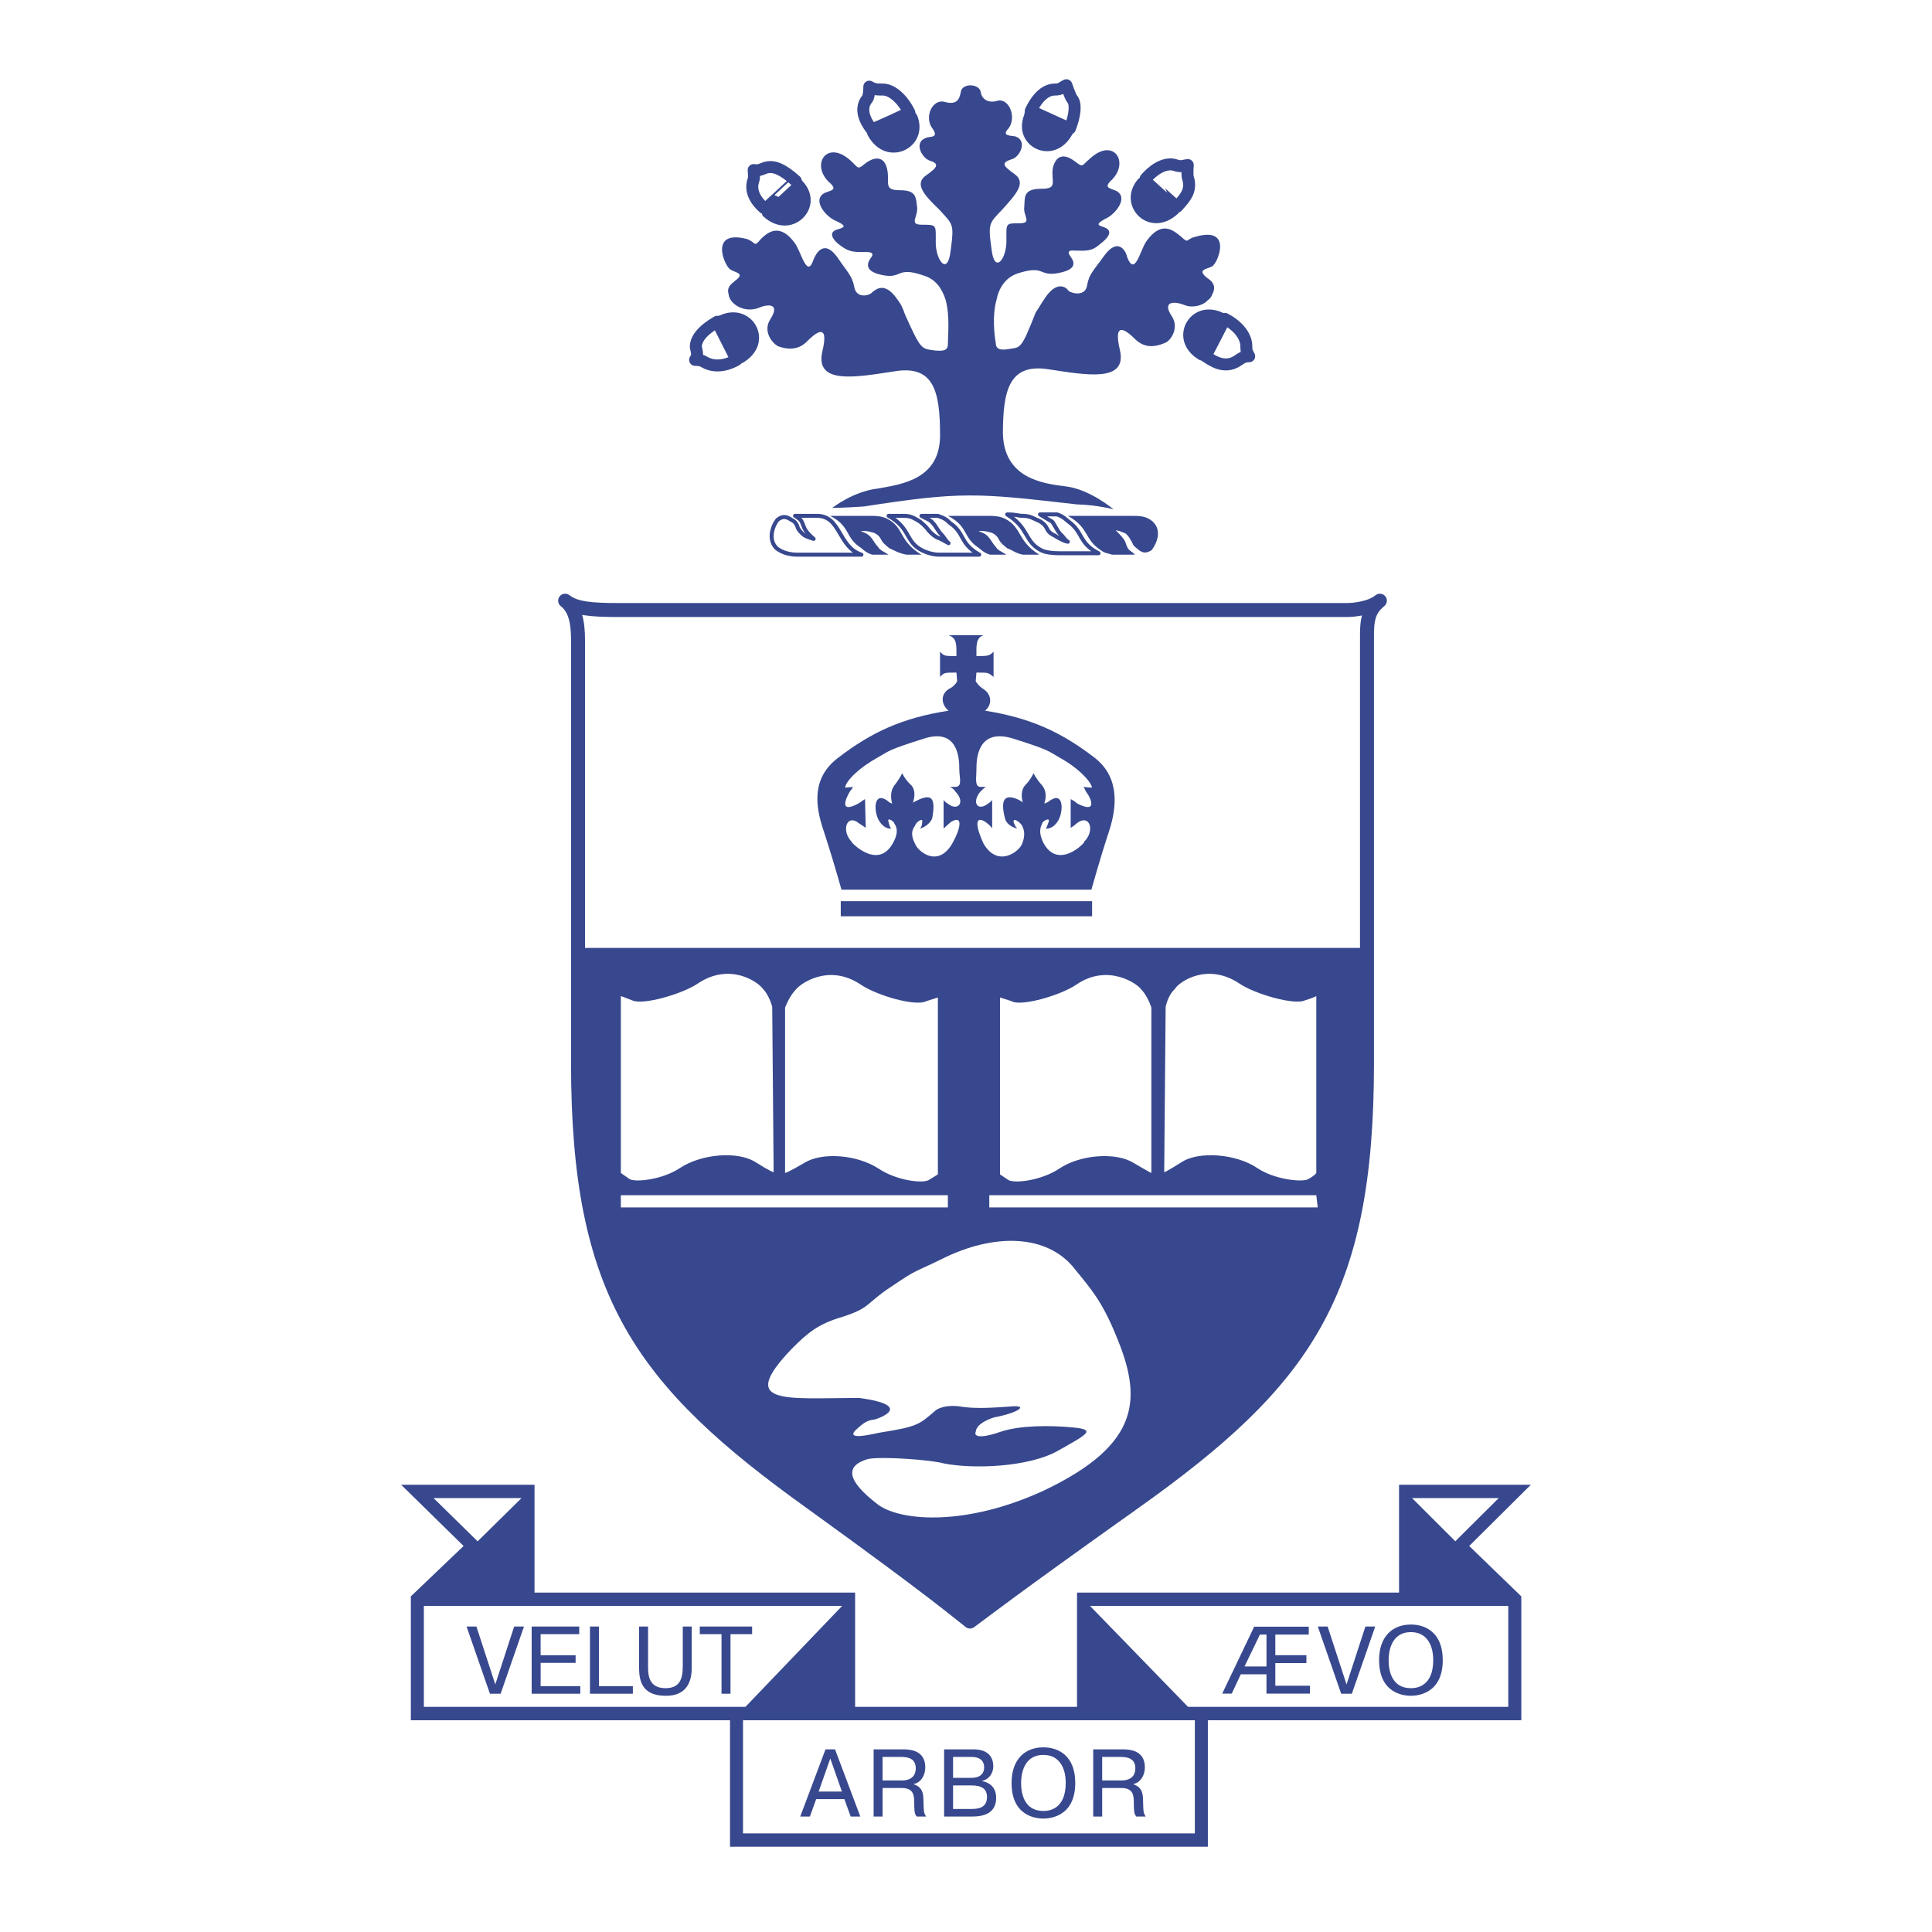
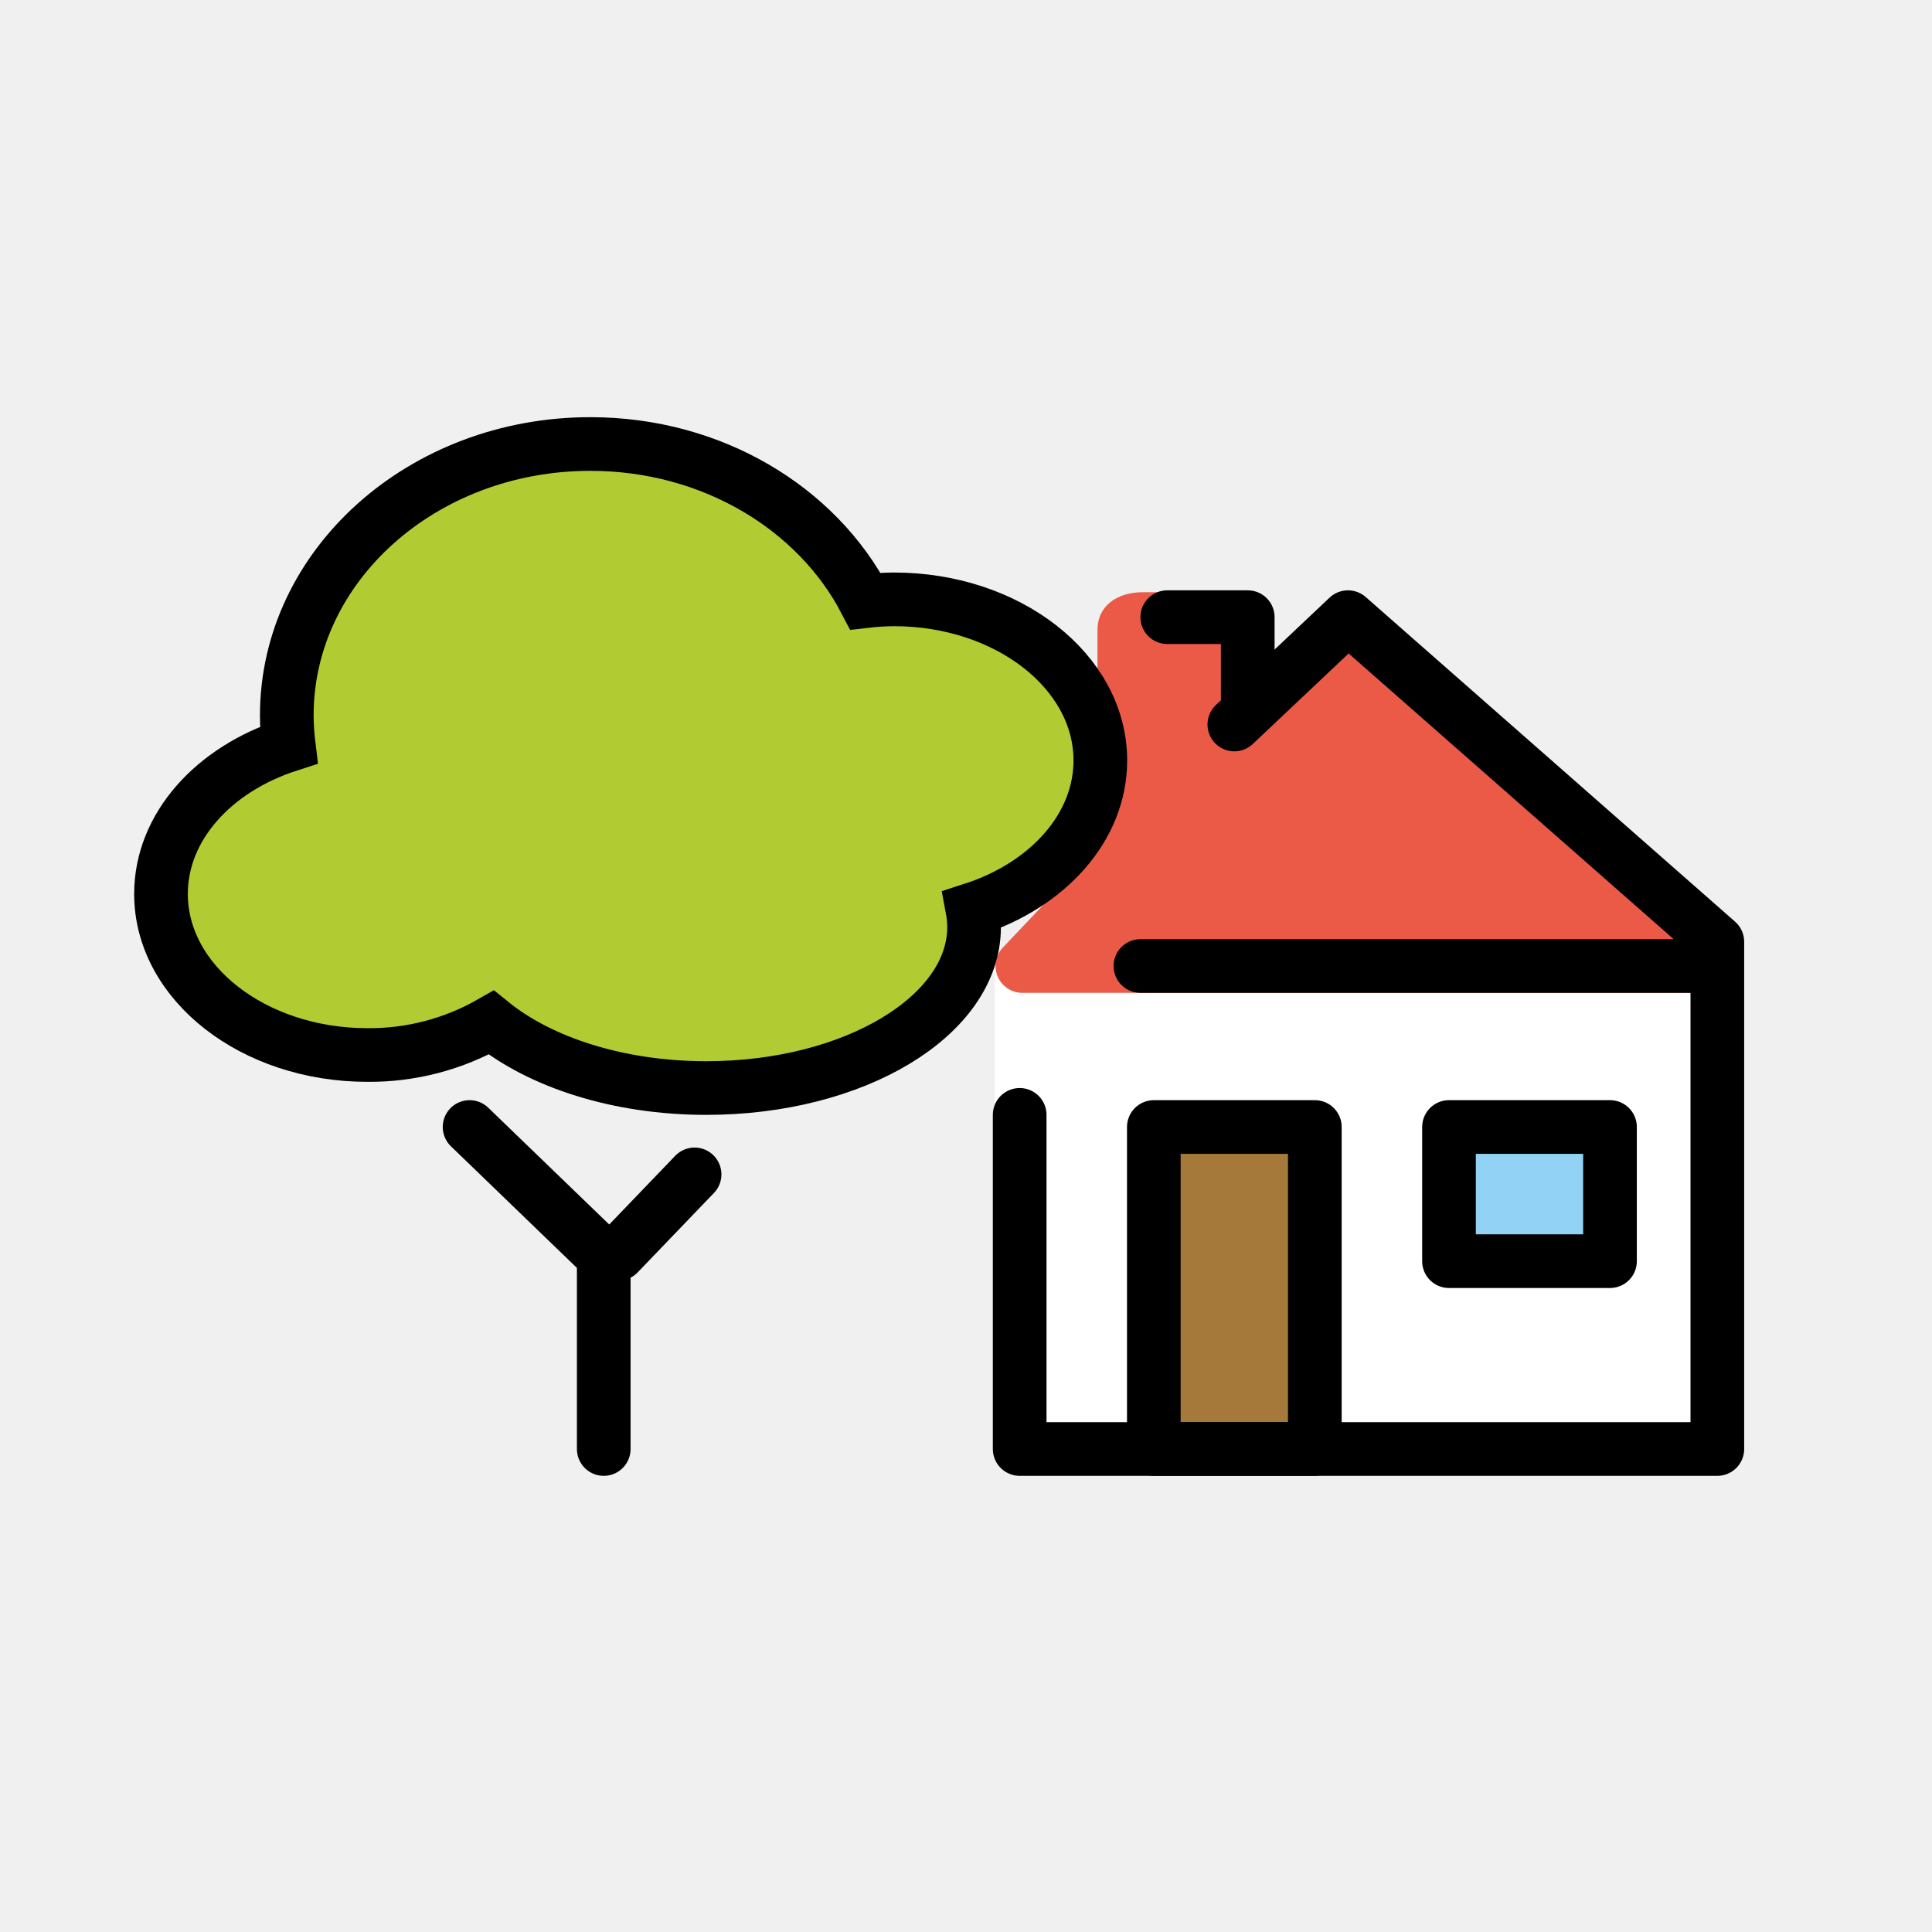
- <svg xmlns="http://www.w3.org/2000/svg" width="2500" height="2500" viewBox="0 0 192.756 192.756">
-   <path fill-rule="evenodd" clip-rule="evenodd" fill="#fff" d="M0 0h192.756v192.756H0V0z" />
-   <path d="M53.33 148.133v10.758h31.986v11.404h22.139v-11.404h32.129v-10.758h13.15l-6.15 6.111 5.197 5.027v12.357h-31.273v12.623H72.833v-12.623H40.99V159.27l5.262-5.025-6.229-6.111H53.33v-.001zm21.041 22.162l9.647-10.07h-41.73v10.07h32.083zm44.16 0h31.951v-10.07h-41.729l9.778 10.07zm26.666-16.524l4.332-4.307h-8.648l4.316 4.307zm-93.165-4.306h-8.776l4.398 4.314 4.378-4.314zm22.099 22.164v11.289h45.078v-11.289H74.131z" fill-rule="evenodd" clip-rule="evenodd" fill="#38488e" />
-   <path d="M78.327 117.025v-16.498s.428-1.146 1.068-1.793c.428-.574 3.277-2.654 6.483-.502 1.567 1.076 5.485 2.223 6.554 1.65.855-.287 1.14-.359 1.14-.359v17.645s-.071.072-.926.574c-.712.357-3.277 0-4.987-1.148-2.208-1.434-5.699-1.648-7.409-.574-1.71 1.005-1.923 1.005-1.923 1.005zM114.871 117.025v-16.498s-.355-1.146-.996-1.793c-.357-.574-3.35-2.654-6.482-.502-1.568 1.076-5.557 2.223-6.482 1.65-.855-.287-1.141-.359-1.141-.359v17.645s.213.215.855.574c.711.357 3.348 0 5.057-1.148 2.137-1.434 5.699-1.648 7.41-.574 1.709 1.005 1.779 1.005 1.779 1.005z" fill-rule="evenodd" clip-rule="evenodd" fill="#fff" />
-   <path d="M136.385 106.051c0 23.023-6.125 31.703-23.293 43.896-12.609 8.965-14.748 10.686-16.314 11.834-1.496-1.148-3.206-2.727-15.815-11.834-17.026-12.193-23.295-20.873-23.295-43.896V94.575h78.717v11.476z" fill-rule="evenodd" clip-rule="evenodd" fill="#38488e" />
-   <path d="M56.385 59.931c.998.789 2.564.932 5.343.932h72.592c.926 0 2.492-.215 3.348-.932-.855.717-1.283 1.435-1.283 3.299v42.82c0 23.023-6.125 31.703-23.293 43.896-12.609 8.965-14.748 10.686-16.314 11.834-1.496-1.148-3.206-2.727-15.815-11.834-17.026-12.193-23.294-20.873-23.294-43.896V63.875c-.001-1.864-.286-3.155-1.284-3.944z" fill="none" stroke="#38488e" stroke-width="1.395" stroke-linecap="round" stroke-linejoin="round" stroke-miterlimit="2.613" />
-   <path fill-rule="evenodd" clip-rule="evenodd" fill="#38488e" d="M83.883 91.418h25.076v-1.506H83.883v1.506zM96.492 88.765h12.396s.854-3.084 1.779-5.881c.713-2.224 1.141-5.308-1.496-7.316-3.275-2.51-6.34-3.945-10.898-4.662.713-.574.713-1.578-.143-2.152-.498-.287-.783-.789-.783-.789l.07-.861c1.283 0 1.141 0 1.711.43v-2.51c-.428.43-.57.43-1.711.43 0-1.076-.07-1.793.713-2.08h-3.49c.855.287.784 1.004.784 2.08-1.211 0-1.211 0-1.638-.43v2.51c.427-.43.427-.43 1.638-.43l.071.861s-.214.502-.855.789c-.854.574-.712 1.578 0 2.152-4.63.717-7.694 2.152-10.971 4.662-2.707 2.008-2.351 4.805-1.496 7.316a145.046 145.046 0 0 1 1.781 5.881h12.538z" />
-   <path d="M105.682 75.567c1.711.932 3.064 2.223 3.277 3.012-.285 0-.855-.072-.855-.072s.143.215.215.43c.57.717 1.211 2.295-.855 1.22-.213-.215-.641-.43-.641-.43v2.869s.355-.215.57-.43c1.354-1.076 1.922.789.711 1.865.643-.502-2.279 2.941-3.918.215-.711-1.291-.285-1.864-.213-2.08 0-.215.855-.717.641-.144-.213.646-.285.646-.285.646s.713.144 1.283-.861c.498-.932.498-2.869-.855-1.937-.355.287-.57.287-.57.287s.428-1.004-.213-1.793c-.641-.717-.855-1.22-.855-1.22s-.285.646-.854 1.22c-.57.645-.215 1.721-.215 1.721s-.07-.144-.57-.358c-1.211-.502-1.709 0-1.211 1.936.215.789 1.211 1.004 1.211 1.004s-.213-.215-.355-.646c-.072-.502.641 0 .855.359.07.215.426.717 0 1.793-.285.789-2.424 2.438-3.848 0-.713-1.506-.998-2.941.213-2.152.57.43.643.646.643.646v-2.94s.143.143-.713.645c-.855.431-1.283-.43-.428-1.435.215-.215.498-.43.498-.43h-.498c-.641 0-.428-.86-.428-1.793 0-.932.072-4.16 3.705-3.012 3.632 1.148 3.419 1.219 4.558 1.865z" fill-rule="evenodd" clip-rule="evenodd" fill="#fff" />
-   <path d="M117.223 20.411c.355.287.57.502.355.86-2.85 2.726-6.268-.717-4.061-3.371.357-.287.428-.502.785-.071.427.286 2.708 2.366 2.921 2.582z" fill-rule="evenodd" clip-rule="evenodd" fill="#38488e" />
-   <path d="M117.436 20.625c.855-.932 1.496-1.649 1.068-2.94-.07-.431 0-1.148 0-1.22-.498.072-.641.216-1.281 0-.713-.215-1.781.072-2.92 1.363 0 .001 3.062 2.797 3.133 2.797z" fill-rule="evenodd" clip-rule="evenodd" fill="#fff" stroke="#38488e" stroke-width="1.195" stroke-linecap="round" stroke-linejoin="round" stroke-miterlimit="2.613" />
-   <path d="M106.537 12.664c.428.144.641.359.498.646-1.781 3.443-6.125 1.363-4.844-1.865.072-.431.072-.646.641-.358.428.214 3.348 1.505 3.705 1.577z" fill-rule="evenodd" clip-rule="evenodd" fill="#38488e" />
-   <path d="M106.75 12.808c.5-1.292.643-2.439.215-2.941-.215-.287-.57-1.363-.57-1.363-.498.215-.498.43-1.141.43-.854 0-1.709.646-2.422 2.152 0-.072 3.775 1.722 3.918 1.722z" fill-rule="evenodd" clip-rule="evenodd" fill="#fff" stroke="#38488e" stroke-width="1.195" stroke-linecap="round" stroke-linejoin="round" stroke-miterlimit="2.613" />
-   <path d="M120.428 35.329c-.213.431-.355.79-.783.574-3.277-1.937-.998-6.168 2.279-4.734.285.215.641.215.285.646-.213.502-1.709 3.227-1.781 3.514z" fill-rule="evenodd" clip-rule="evenodd" fill="#38488e" />
-   <path d="M120.285 35.544c.57.358 1.854 1.363 3.207.431.428-.287.641-.431 1.139-.431-.213-.431-.285-.431-.285-1.004 0-.861-.641-1.937-2.137-2.726l-1.924 3.73z" fill-rule="evenodd" clip-rule="evenodd" fill="#fff" stroke="#38488e" stroke-width="1.195" stroke-linecap="round" stroke-linejoin="round" stroke-miterlimit="2.613" />
-   <path d="M76.403 20.697c-.285.359-.498.574-.285.861 2.849 2.654 6.34-.861 3.989-3.443-.285-.287-.356-.502-.712-.072-.428.288-2.778 2.511-2.992 2.654z" fill-rule="evenodd" clip-rule="evenodd" fill="#38488e" />
-   <path d="M76.332 20.841c-.356-.287-1.71-1.435-1.14-2.941.072-.287 0-.932 0-.932.499.072.57 0 1.14-.215.855-.287 1.781.144 3.063 1.291 0-.001-3.063 2.869-3.063 2.797z" fill-rule="evenodd" clip-rule="evenodd" fill="#fff" stroke="#38488e" stroke-width="1.195" stroke-linecap="round" stroke-linejoin="round" stroke-miterlimit="2.613" />
-   <path d="M87.16 12.808c-.427.215-.784.43-.57.717 1.853 3.371 6.198 1.219 4.916-2.008-.213-.287-.213-.502-.783-.287-.429.215-3.278 1.434-3.563 1.578z" fill-rule="evenodd" clip-rule="evenodd" fill="#38488e" />
-   <path d="M86.946 12.879c-.213-.287-1.425-1.793-.427-3.013.214-.215.214-1.219.214-1.219.499.287.712.287 1.354.287.854 0 1.923.861 2.636 2.295-.001 0-3.777 1.794-3.777 1.65z" fill-rule="evenodd" clip-rule="evenodd" fill="#fff" stroke="#38488e" stroke-width="1.195" stroke-linecap="round" stroke-linejoin="round" stroke-miterlimit="2.613" />
-   <path d="M73.34 35.688c.213.431.427.717.783.502 3.348-2.008.926-6.168-2.28-4.733-.427.143-.57.215-.285.645.215.502 1.711 3.227 1.782 3.586z" fill-rule="evenodd" clip-rule="evenodd" fill="#38488e" />
-   <path d="M73.482 35.903c-.356.215-1.852 1.004-3.206.215-.285-.215-.855-.215-.926-.215.285-.43.213-.646.071-1.291 0-.789.641-1.649 2.137-2.51l1.924 3.801z" fill-rule="evenodd" clip-rule="evenodd" fill="#fff" stroke="#38488e" stroke-width="1.195" stroke-linecap="round" stroke-linejoin="round" stroke-miterlimit="2.613" />
-   <path d="M87.587 75.567c-1.709.932-3.135 2.223-3.277 3.012.142 0 .784-.072.784-.072s-.071.215-.285.43c-.427.717-1.14 2.295.855 1.22.285-.215.641-.43.641-.43l.071 2.869s-.285-.215-.641-.43c-1.283-1.076-1.852.789-.712 1.865-.57-.502 2.351 2.941 3.989.215.784-1.291.356-1.864.214-2.08 0-.215-.784-.717-.57-.144.143.646.285.646.285.646s-.712.144-1.282-.861c-.499-.932-.499-2.869.855-1.937.285.287.499.287.499.287s-.356-1.004.214-1.793c.57-.717.784-1.22.784-1.22s.285.646.926 1.22c.569.645.142 1.721.142 1.721s.214-.144.712-.358c1.211-.502 1.567 0 1.211 1.936-.356.789-1.211 1.004-1.211 1.004s.214-.215.214-.646c.143-.502-.641 0-.712.359-.143.215-.57.717 0 1.793.285.789 2.279 2.438 3.705 0 .854-1.506 1.14-2.941-.143-2.152-.499.43-.713.646-.713.646v-2.94s-.142.143.713.645c.854.431 1.425-.43.427-1.435-.071-.215-.499-.43-.499-.43h.499c.784 0 .427-.86.427-1.793 0-.932-.071-4.16-3.562-3.012-3.633 1.148-3.419 1.219-4.56 1.865zM116.154 116.953l.143-16.498s.213-1.146.926-1.793c.355-.645 3.205-2.725 6.482-.502 1.496 1.004 5.414 2.152 6.482 1.65.926-.287 1.141-.43 1.141-.43v17.645s-.072.215-.855.645c-.713.287-3.348 0-5.057-1.148-2.139-1.434-5.771-1.648-7.41-.645-1.709 1.076-1.852 1.076-1.852 1.076zM100.625 117.742c.711.357 3.348 0 5.057-1.148 2.137-1.434 5.699-1.648 7.41-.574 1.709 1.006 1.779 1.006 1.779 1.006v-16.498s-.355-1.146-.996-1.793c-.357-.574-3.35-2.654-6.482-.502-1.568 1.076-5.557 2.223-6.482 1.65-.855-.287-1.141-.359-1.141-.359v17.645l.855.573zM131.328 119.248l.143 1.219h-32.77v-1.219h32.627zM77.187 116.953l-.143-16.498s-.285-1.146-.926-1.793c-.427-.645-3.277-2.725-6.554-.502-1.496 1.004-5.414 2.152-6.482 1.65-.712-.287-1.14-.43-1.14-.43v17.645s.285.215.926.645c.713.287 3.277 0 4.987-1.148 2.208-1.434 5.698-1.648 7.409-.645 1.709 1.076 1.923 1.076 1.923 1.076zM92.646 117.742c-.712.357-3.277 0-4.987-1.148-2.208-1.434-5.699-1.648-7.409-.574-1.71 1.006-1.923 1.006-1.923 1.006v-16.498s.428-1.146 1.068-1.793c.428-.574 3.277-2.654 6.483-.502 1.567 1.076 5.485 2.223 6.554 1.65.855-.287 1.14-.359 1.14-.359v17.645l-.926.573zM61.942 119.248v1.219h32.627v-1.219H61.942zM85.664 142.416c.285-.217.712-.719 1.567-.789.142 0 4.274-1.363-1.496-2.152-7.409 0-12.182.789-6.768-4.877 1.567-1.578 2.636-2.512 5.13-3.229 2.849-.932 2.208-1.291 4.844-3.012 2.636-1.793 2.208-1.363 4.987-2.727 5.271-2.652 10.615-2.51 13.322 1.004 1.639 2.01 2.707 3.229 4.061 6.527 2.635 6.24 2.635 10.902-7.195 15.564-7.623 3.516-14.105 3.084-16.457 1.436-2.351-1.793-3.989-3.73-1.069-4.592 1.283-.285 6.269.072 7.551.432 2.778.574 8.478.43 11.47-1.291 2.92-1.65 3.775-2.08 1.424-2.295-2.279-.217-5.271-.217-7.195.43-2.492.861-2.635.287-2.492 0 .07-.932 1.852-1.436 1.852-1.436 2.352-.43 3.633-1.291 1.496-1.074-1.994.143-3.49.215-4.844 0-1.282-.217-2.28.143-2.564.43-1.567 1.363-1.781 1.578-5.414 2.152-.215.001-4.133 1.075-2.21-.501z" fill-rule="evenodd" clip-rule="evenodd" fill="#fff" />
-   <path d="M90.437 55.341c-.784-.144-1.211-.43-1.709-.646-.427-.359-.642-.502-.855-.933-.214-.43-.712-.646-.855-.646-.428-.144-.712-.144-1.14-.144.213.144.427.144.712.359.428.287.642.86.998 1.219.214.359.499.43 1.068.789h-1.638c-.712-.215-.926-.574-1.282-.789-1.425-1.004-.926-2.08-2.921-3.084h4.131c.641 0 1.14.072 1.567.287 1.709.861 1.14 2.224 3.419 3.586l-1.495.002z" fill-rule="evenodd" clip-rule="evenodd" fill="#38488e" />
-   <path d="M79.609 55.34c-.712 0-1.496-.143-2.137-.645-1.069-1.076-.071-2.726.142-2.869.499-.359.855-.287 1.283 0 .427.215.499.359.641.646.071.359.428.717.712.932.285.144.427.215.926.359-.427-.359-.712-.646-.926-1.076-.143-.287-.214-.717-.499-.933-.356-.215-.214-.215-.428-.287h2.208c2.361 0 2.096 3.127 4.417 3.873h-6.339zm10.614-3.873c.713 0 1.069.287 1.567.574.428.358.641.574.854.86.356.431.713.646.855.717.427.144.712.359 1.14.574-.285-.215-.427-.574-.712-.86-.356-.359-.57-.861-.855-1.147-.285-.359-.641-.431-1.14-.718h1.638c.642.216.855.359 1.211.718 1.496 1.004.926 2.008 2.92 3.155h-3.989c-.641 0-1.282-.215-1.709-.43-1.71-.86-1.14-2.223-3.349-3.443h1.569z" fill="none" stroke="#38488e" stroke-width=".398" stroke-linecap="round" stroke-linejoin="round" stroke-miterlimit="2.613" />
-   <path d="M112.877 51.467c.783 0 1.496 0 2.137.574 1.141 1.076.072 2.654-.143 2.869-.498.287-.783.287-1.211 0-.426-.359-.568-.431-.641-.646-.143-.287-.428-.861-.783-1.076-.285-.072-.428-.215-.926-.287.428.431.711.717.926 1.076.143.358.213.789.57 1.004.285.215.213.144.428.359h-2.281c-.428-.144-.711-.144-.996-.359-1.854-1.147-1.211-2.295-3.42-3.515h6.34v.001zM102.049 55.341c-.713-.144-.998-.43-1.566-.646-.428-.359-.643-.502-.855-.933s-.713-.646-.855-.646c-.428-.144-.711-.144-1.139-.144.213.144.428.144.711.359.428.287.643.86.998 1.219.213.359.498.43 1.068.789h-1.639c-.711-.215-.926-.574-1.281-.789-1.425-1.004-.927-2.08-2.921-3.084h4.132c.64 0 1.139.072 1.566.287 1.711.861 1.211 2.224 3.42 3.586l-1.639.002z" fill-rule="evenodd" clip-rule="evenodd" fill="#38488e" />
-   <path d="M102.049 51.467c.783 0 1.068.287 1.639.502.498.287.641.502.855.932.285.431.711.502.854.646.428.215.713.431 1.141.502-.357-.215-.428-.502-.713-.717-.355-.359-.57-.933-.855-1.291-.355-.215-.641-.358-1.211-.718h1.711c.641.215.854.502 1.139.718 1.496 1.076.998 2.151 2.992 3.156h-3.918c-.641 0-1.354-.072-1.781-.287-1.709-.86-1.211-2.223-3.418-3.586.995 0 1.067.143 1.565.143z" fill="none" stroke="#38488e" stroke-width=".398" stroke-linecap="round" stroke-linejoin="round" stroke-miterlimit="2.613" />
-   <path d="M124.166 166.264h2.191v-3.182h-.654l-1.537 3.182zm-2.227 2.711l3.191-6.682h5.445v.789h-3.336v2.055h3.1v.785h-3.1v2.264h3.459v.789h-4.342v-1.928h-2.562l-.904 1.928h-.951zM49.415 168.057l-1.883-5.775h-.982l2.332 6.703h1.065l2.33-6.703h-.979l-1.883 5.775zm4.523-2.912v-2.105h3.852v-.758h-4.746v6.703h4.851v-.756h-3.956v-2.326h3.49v-.758h-3.491zm9.202 3.084h-3.385v-5.947h-.895v6.703h4.28v-.756zm.623-5.948v4.109c0 1.148.2 2.797 2.625 2.797.713 0 2.625-.057 2.625-2.797v-4.109h-.893v3.994c0 1.398-.418 2.154-1.731 2.154-1.674 0-1.731-1.332-1.731-2.154v-3.994h-.895zm8.223.758v5.945h.895v-5.945h2.158v-.758h-5.221v.758h2.168zM81.43 179.502h2.815l.627 1.734h.96l-2.52-6.703h-.951l-2.521 6.703h.962l.628-1.734zm.247-.756l1.161-3.303 1.16 3.303h-2.321zm5.484 2.49h.895v-2.846h1.902c1.198 0 1.246.738 1.255 1.428.009.871.009 1.121.247 1.418h.941c-.275-.383-.238-.67-.266-1.6-.019-.689-.067-1.293-.96-1.619v-.027c.723-.145 1.141-.9 1.141-1.656 0-1.695-1.483-1.801-2.206-1.801h-2.948v6.703h-.001zm.894-5.947h1.863c.837 0 1.446.258 1.446 1.141 0 1.043-.884 1.205-1.312 1.205h-1.997v-2.346zm6.139-.756v6.703h2.815c1.893 0 2.377-.9 2.377-1.867 0-1.197-.846-1.57-1.396-1.666v-.029c.627-.115 1.111-.719 1.111-1.438 0-.785-.371-1.703-1.986-1.703h-2.921zm.894.756h1.826c1.123 0 1.275.66 1.275 1.045 0 .555-.324 1.043-1.303 1.043h-1.798v-2.088zm0 2.844h1.854c.932 0 1.532.297 1.532 1.158 0 1.092-.914 1.188-1.532 1.188h-1.854v-2.346zm5.836-.248c0 3.506 2.74 3.553 3.178 3.553.408 0 3.176-.047 3.176-3.553 0-2.73-1.693-3.553-3.176-3.553-1.856 0-3.178 1.207-3.178 3.553zm.951 0c0-.738.189-2.797 2.227-2.797 1.529 0 2.225 1.217 2.225 2.797 0 2.699-1.76 2.795-2.225 2.795-1.905 0-2.227-1.713-2.227-2.795zm7.195 3.351h.895v-2.846h1.902c1.197 0 1.246.738 1.254 1.428.01.871.01 1.121.248 1.418h.941c-.275-.383-.238-.67-.266-1.6-.02-.689-.066-1.293-.961-1.619v-.027c.723-.145 1.141-.9 1.141-1.656 0-1.695-1.482-1.801-2.207-1.801h-2.947v6.703zm.895-5.947h1.863c.838 0 1.445.258 1.445 1.141 0 1.043-.883 1.205-1.312 1.205h-1.996v-2.346zM134.344 168.057l-1.885-5.775h-.98l2.332 6.703h1.064l2.33-6.703h-.979l-1.882 5.775zm3.248-2.424c0 3.506 2.738 3.555 3.176 3.555.41 0 3.176-.049 3.176-3.555 0-2.729-1.691-3.553-3.176-3.553-1.854 0-3.176 1.207-3.176 3.553zm.951 0c0-.736.189-2.795 2.225-2.795 1.531 0 2.225 1.215 2.225 2.795 0 2.701-1.758 2.797-2.225 2.797-1.903 0-2.225-1.715-2.225-2.797zM72.913 29.95c-.071-.144-.214-.358-.214-.573-.214-.718.214-1.004.642-1.363 1.068-.789 0-.789-.499-1.147-.57-.358-2.137-4.017 1.709-3.012.926.358.641.86 1.354 0 .712-.717 1.923-1.65 3.419.43.642.933 1.211 3.586 1.853 1.578.214-.502.997-2.08 2.351-.215 1.068 1.578 1.496 1.865 1.71 3.012s1.496.861 1.781.502c.356-.287 1.283-1.148 2.565.789.285.359.498.789.712 1.435 1.639 3.658 1.639 3.371 2.992 3.586.854.072 1.282 0 1.282-.646 0-.861.214-2.726-.214-4.375-.356-1.147-.997-2.08-2.137-2.438-2.85-1.004-2.138.358-4.203-.072-2.137-.43-1.282-1.506-1.069-1.793.214-.287.071-.502-.427-.502-1.068 0-1.71.072-2.564-.573-.855-.574-1.354-1.363-.499-1.65.642-.215 1.211-.287 0-.861-.997-.358-2.493-2.08-1.211-2.797.642-.287 1.282-.287.642-.933-2.137-1.793-.428-4.519 1.994-2.295.784.717.641.933 1.425.287.926-.717 1.924-.789 2.208.574.285 1.363-.428 2.08 1.282 2.08 1.709 0 1.567.789 1.709 1.721.071 1.004-.854 1.722.499 1.722 1.496 0 1.354 0 1.354 1.793 0 1.721 1.211 3.443 1.496.717.356-2.654.213-2.51-1.14-4.017-1.496-1.435-2.565-2.582-1.282-3.443 1.14-.789 1.282-1.148.356-1.435-.784-.215-1.71-1.865-.356-2.295.214-.143 1.282.072.641-.86-.926-1.147-.071-3.013 1.14-2.726 1.211.358 1.496-.215 1.638-.933.071-.932 1.782-.932 1.995-.072.072.717.713 1.148 1.568.933 1.211-.43 2.064 1.578 1.211 2.726-.785.789.285.717.641.789 1.354.43.428 2.152-.355 2.295-1.07.359-.855.646.355 1.506 1.139.861.07 2.008-1.211 3.443-1.354 1.435-1.496 1.363-1.141 3.945.285 2.654 1.496 1.076 1.496-.717 0-1.793-.143-1.793 1.283-1.793 1.354 0 .355-.717.498-1.65.072-.932-.143-1.793 1.709-1.793 1.711 0 .928-.717 1.141-2.08.355-1.435 1.281-1.363 2.209-.646.854.646.641.43 1.496-.287 2.422-2.223 4.061.502 1.994 2.295-.57.646 0 .646.641.933 1.283.717-.213 2.438-1.139 2.797-1.141.646-.5.646 0 .86.854.358.283 1.076-.5 1.65-.854.789-1.496.646-2.564.646-.641-.072-.641.215-.428.502.215.358 1.068 1.291-1.068 1.721-2.137.431-1.354-.86-4.203.072-1.211.43-1.852 1.506-2.064 2.653-.428 1.507-.215 3.443-.072 4.232 0 .646.428.789 1.283.646 1.211-.215 1.211.144 2.707-3.658.355-.502.568-.933.783-1.22 1.281-2.08 2.279-1.291 2.492-.932.357.287 1.711.574 1.854-.574.213-1.147.641-1.435 1.709-2.941 1.426-1.937 2.209-.359 2.279.144.785 2.008 1.283-.646 1.924-1.578 1.496-2.08 2.637-1.148 3.49-.431.783.717.428.215 1.354 0 3.848-1.147 2.279 2.654 1.711 2.94-.5.287-1.568.287-.5 1.147.428.287.855.646.643 1.363-.143.287-.215.646-.57.86-.5.574-1.568.789-2.279.502-1.07-.43-2.352-.43-1.283 1.148.713 1.147-.143 2.367-.641 2.582-1.283.574-2.209.43-2.992-.287-.713-.717-2.352-2.224-1.566 1.076.711 3.228-3.42 2.438-7.195 1.865-3.848-.574-4.488 2.08-4.488 6.456.143 4.375 3.846 4.949 6.268 5.236 2.424.287 4.773 2.295 4.773 2.295s-1.496-.43-3.703-.502c-9.975-1.147-11.47-1.291-21.23.215-2.208.143-3.134.143-3.134.143s2.066-1.649 4.559-1.937c2.422-.43 6.198-.932 6.198-5.308 0-4.447-.642-7.029-4.56-6.383-3.775.574-7.907 1.363-7.195-1.937.784-3.228-.854-1.721-1.567-1.004-.712.717-1.709.861-2.85.431-.641-.359-1.496-1.506-.783-2.654 1.069-1.649-.214-1.578-1.211-1.147-1.002.36-2.142.001-2.711-.788z" fill-rule="evenodd" clip-rule="evenodd" fill="#38488e" />
+ <svg xmlns="http://www.w3.org/2000/svg" id="emoji" viewBox="0 0 72 72" version="1.1">
+   <g id="color">
+     <rect x="37.075" y="36.053" width="26.884" height="18.114" fill="#FFFFFF" />
+     <polygon fill="#EA5A47" stroke="#EA5A47" stroke-linecap="round" stroke-linejoin="round" stroke-miterlimit="10" stroke-width="2" points="50.235,23.2 38.1,36 63.5,36" />
+     <path fill="#EA5A47" d="M47.3,26l-6.4,6.059v-8.573c0-0.931,0.755-1.416,1.686-1.416h3.028 c0.931,0,1.686,0.485,1.686,1.416C47.3,23.486,47.3,26,47.3,26z" />
+     <rect x="43" y="42" width="6" height="12" fill="#A57939" />
+     <rect x="54" y="42" width="6" height="5" fill="#92D3F5" />
+     <path fill="#B1CC33" d="M41.006,28.339c0-3.312-3.445-6.003-7.694-6.003c-0.355,0.003-0.71,0.025-1.062,0.066 c-1.8-3.455-5.707-5.855-10.25-5.855c-6.248,0-11.312,4.529-11.312,10.114c0.001,0.369,0.025,0.738,0.07,1.104 C7.966,28.666,6,30.81,6,33.314c0,3.312,3.445,6.003,7.694,6.003c1.615,0.014,3.206-0.402,4.614-1.207 c1.818,1.477,4.726,2.438,8.015,2.438c5.511,0,9.978-2.688,9.978-6.003c-0.001-0.219-0.021-0.438-0.061-0.653 C39.036,32.99,41.006,30.845,41.006,28.339z" />
+   </g>
+   <g id="hair" />
+   <g id="skin" />
+   <g id="skin-shadow" />
+   <g id="line">
+     <polyline fill="none" stroke="#000000" stroke-linecap="round" stroke-linejoin="round" stroke-miterlimit="10" stroke-width="2" points="46,27 50.235,23 64,35.098 64,54 38,54 38,41.548" />
+     <rect x="43" y="42" width="6" height="12" fill="none" stroke="#000000" stroke-linecap="round" stroke-linejoin="round" stroke-miterlimit="10" stroke-width="2" />
+     <rect x="54" y="42" width="6" height="5" fill="none" stroke="#000000" stroke-linecap="round" stroke-linejoin="round" stroke-miterlimit="10" stroke-width="2" />
+     <polyline fill="none" stroke="#000000" stroke-linecap="round" stroke-linejoin="round" stroke-miterlimit="10" stroke-width="2" points="43.5,23 46.5,23 46.5,26" />
+     <path fill="none" stroke="#000000" stroke-miterlimit="10" stroke-width="2" d="M31.245,39.34" />
+     <polyline fill="none" stroke="#000000" stroke-linecap="round" stroke-linejoin="round" stroke-width="2" points="22.5,54 22.5,46.827 17.5,42" />
+     <line x1="23.041" x2="25.885" y1="46.727" y2="43.766" fill="none" stroke="#000000" stroke-linecap="round" stroke-linejoin="round" stroke-width="2" />
+     <path fill="none" stroke="#000000" stroke-linecap="round" stroke-miterlimit="10" stroke-width="2" d="M41.006,28.339 c0-3.312-3.445-6.003-7.694-6.003c-0.355,0.003-0.71,0.025-1.062,0.066c-1.8-3.455-5.707-5.855-10.25-5.855 c-6.248,0-11.312,4.529-11.312,10.114c0.001,0.369,0.025,0.738,0.07,1.104C7.966,28.666,6,30.81,6,33.314 c0,3.312,3.445,6.003,7.694,6.003c1.615,0.014,3.206-0.402,4.614-1.207c1.818,1.477,4.726,2.438,8.015,2.438 c5.511,0,9.978-2.688,9.978-6.003c-0.001-0.219-0.021-0.438-0.061-0.653 C39.036,32.99,41.006,30.845,41.006,28.339z" />
+     <line x1="63.5" x2="42.5" y1="36" y2="36" fill="none" stroke="#000000" stroke-linecap="round" stroke-linejoin="round" stroke-miterlimit="10" stroke-width="2" />
+   </g>
</svg>
